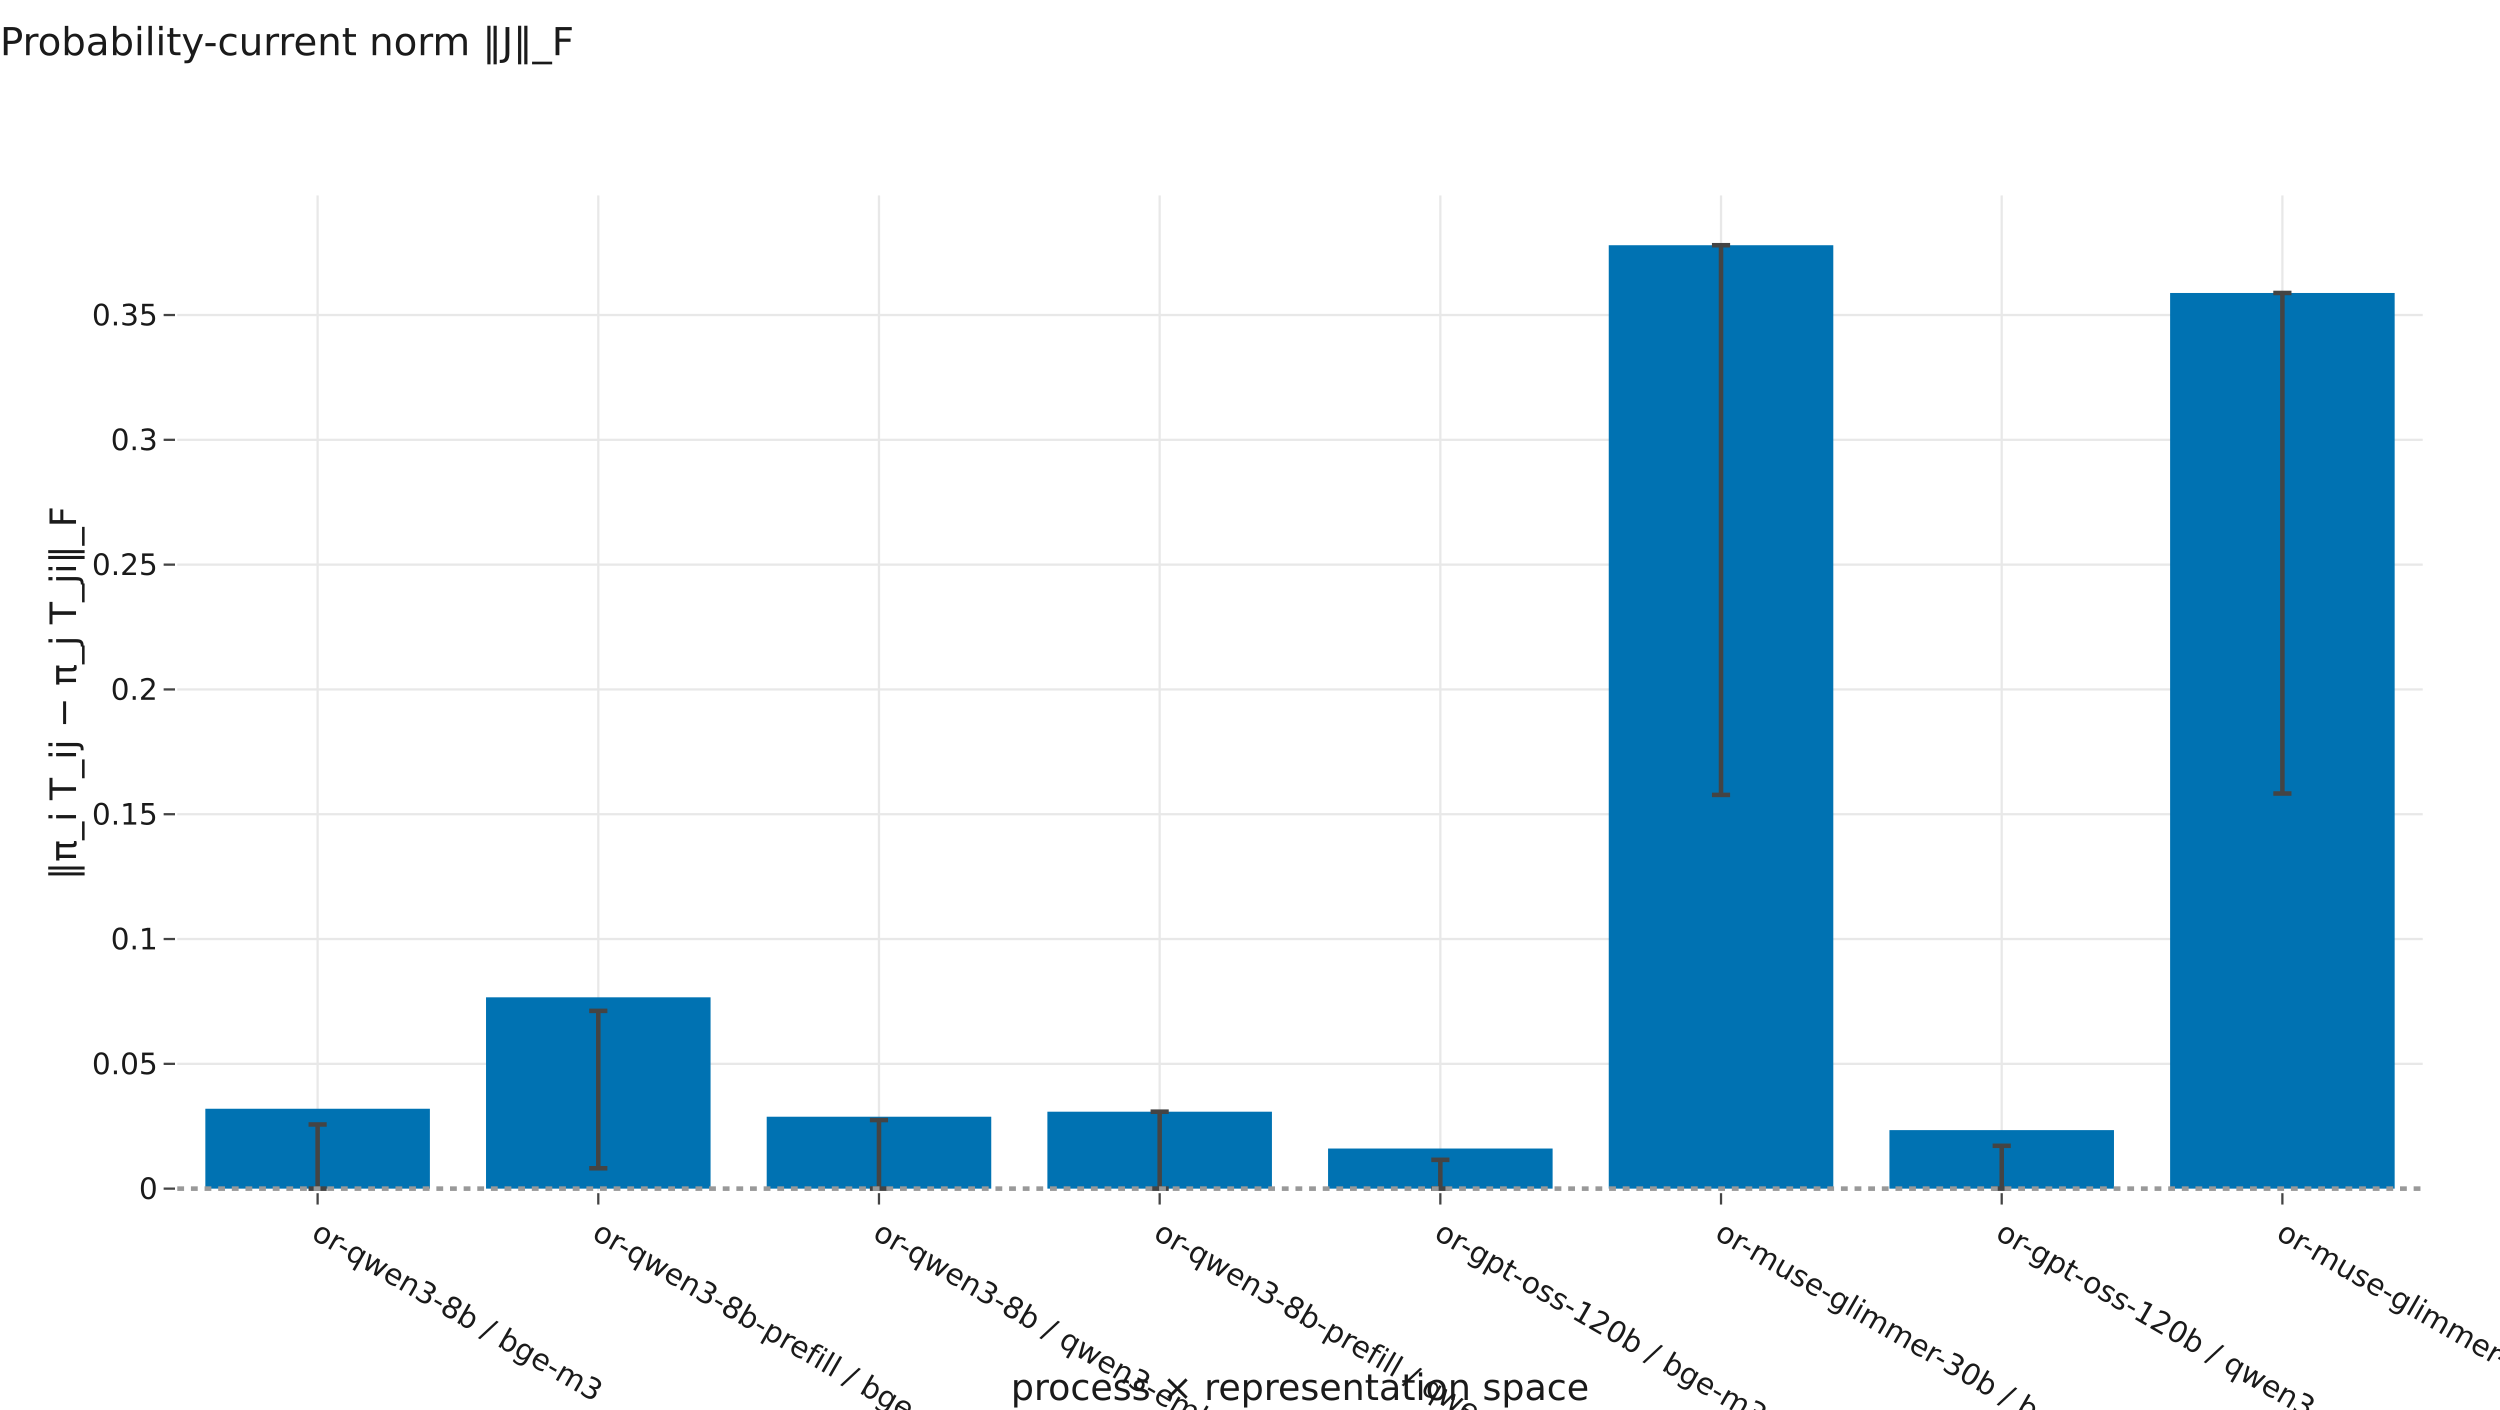
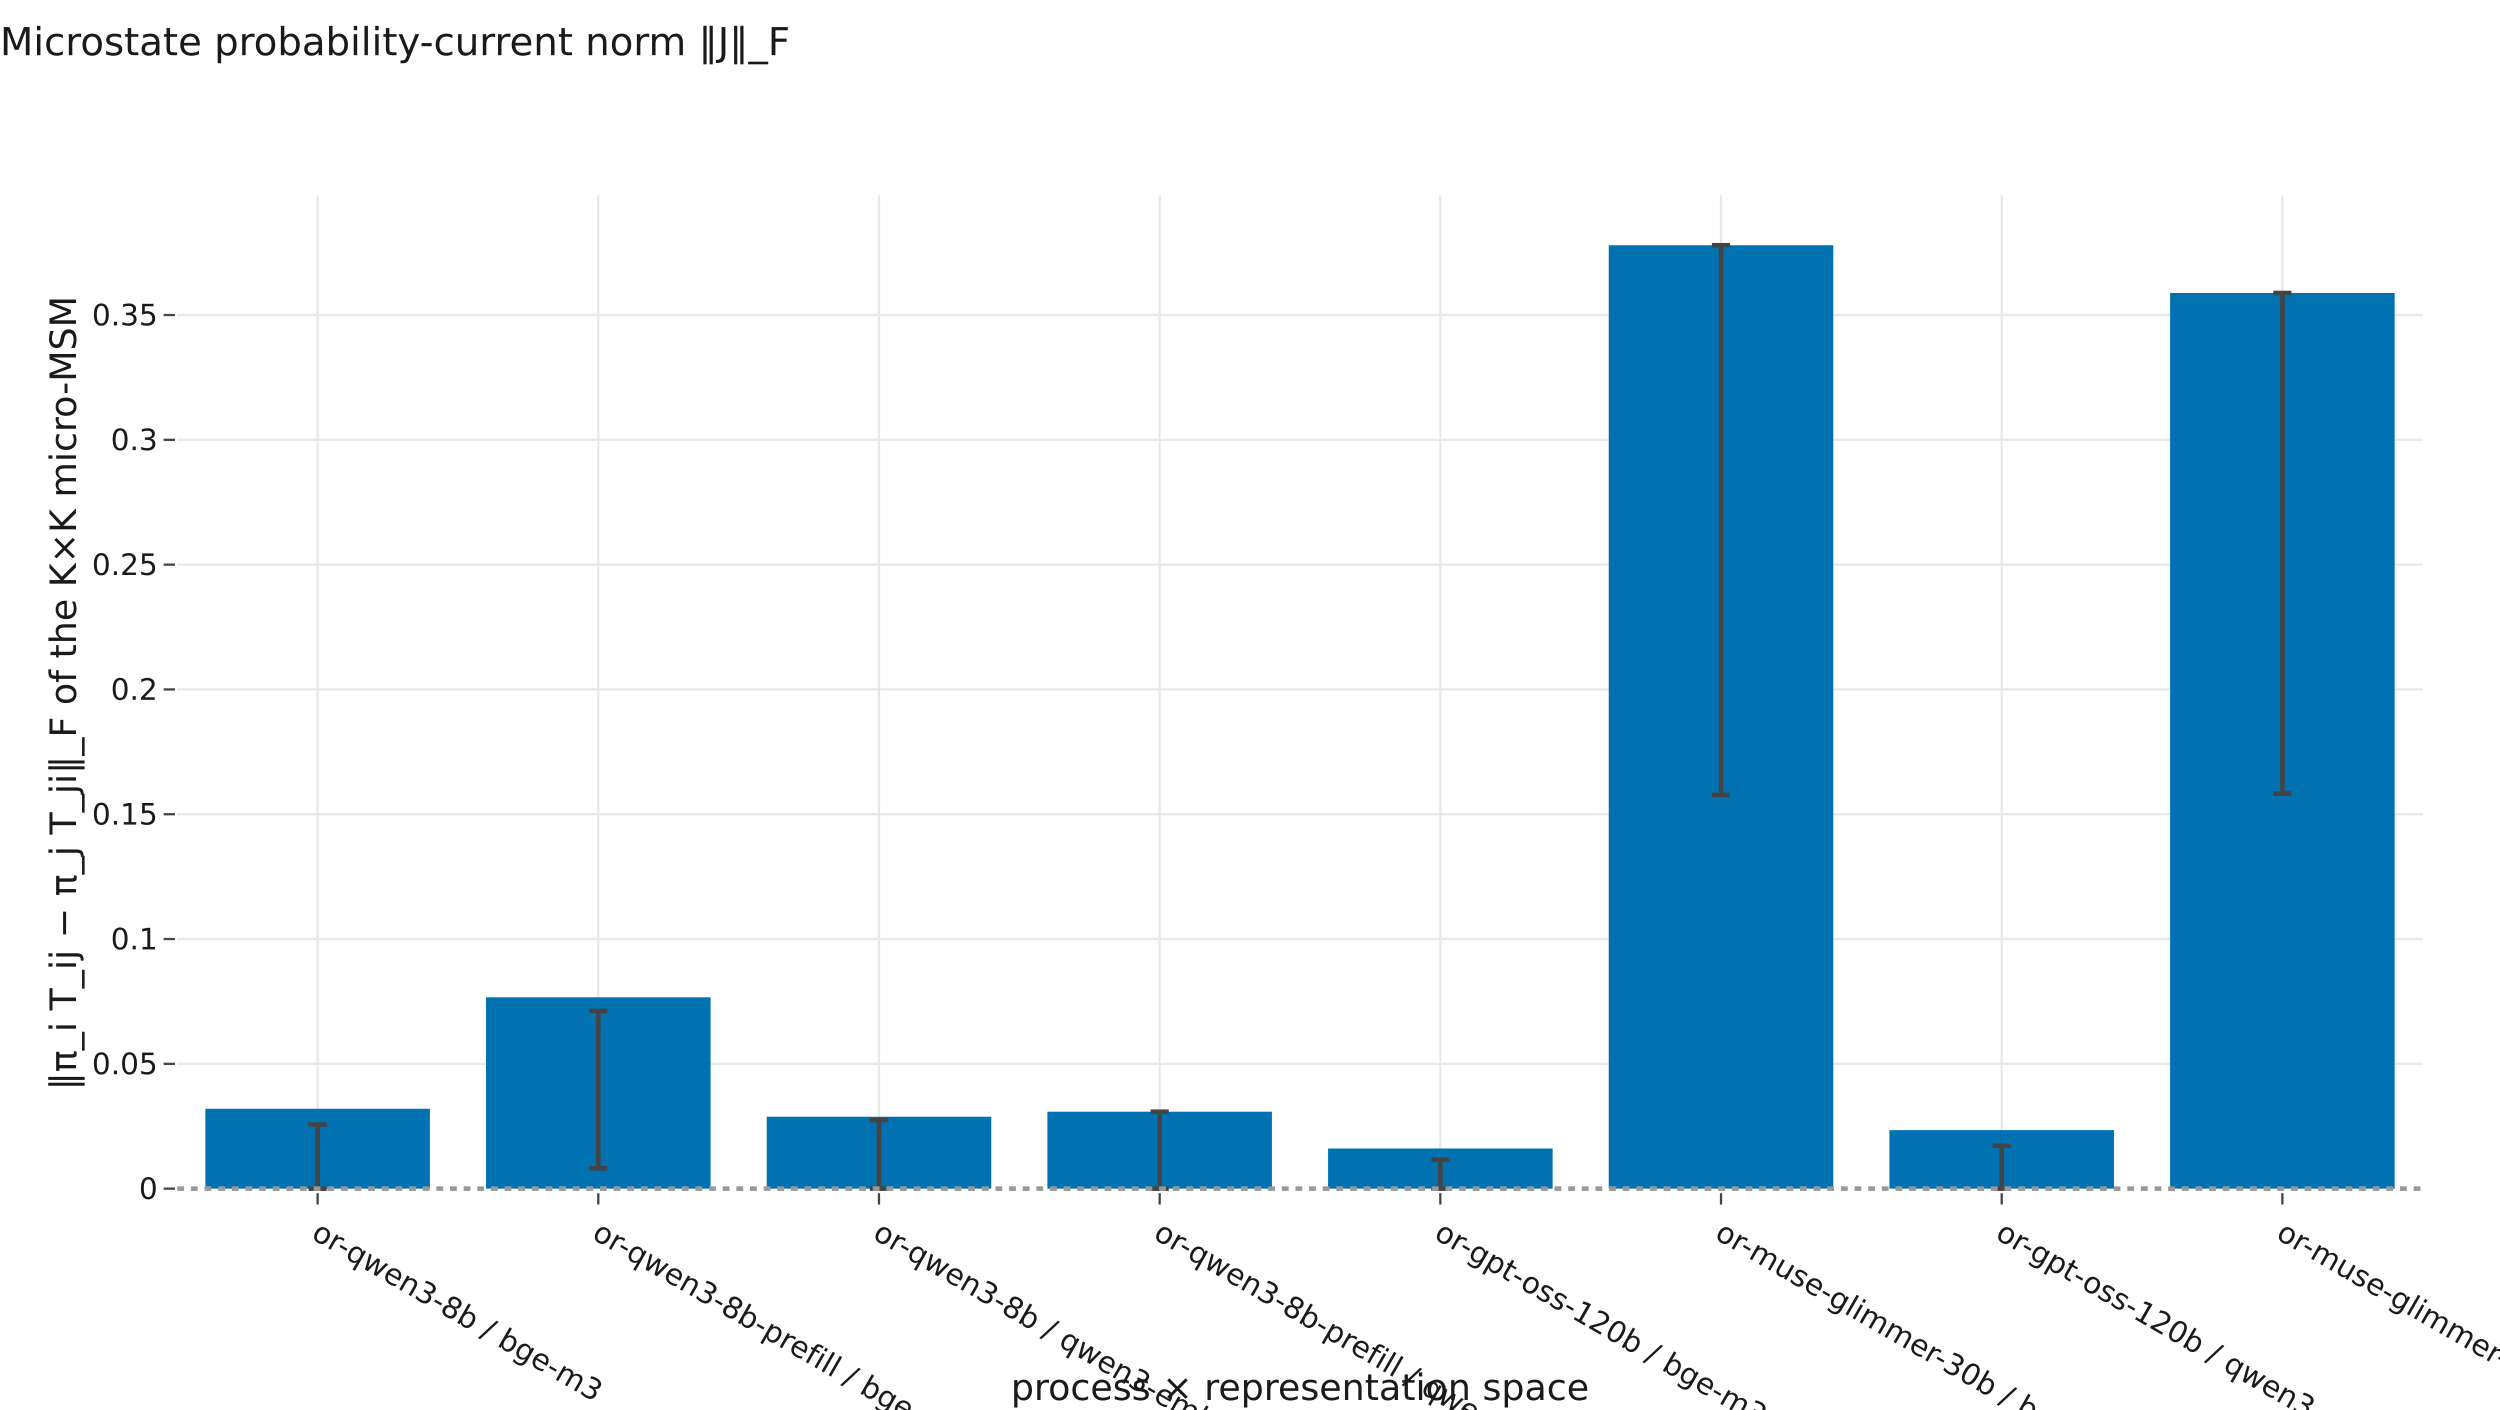
<svg xmlns="http://www.w3.org/2000/svg" class="main-svg" width="2200" height="1240" style="" viewBox="0 0 1100 620">
  <rect x="0" y="0" width="1100" height="620" style="fill: rgb(255, 255, 255); fill-opacity: 1;" />
-   <defs id="defs-987213">
+   <defs id="defs-9b6909">
    <g class="clips">
-       <clipPath id="clip987213xyplot" class="plotclip">
+       <clipPath id="clip9b6909xyplot" class="plotclip">
        <rect width="988" height="438" />
      </clipPath>
-       <clipPath class="axesclip" id="clip987213x">
+       <clipPath class="axesclip" id="clip9b6909x">
        <rect x="78" y="0" width="988" height="620" />
      </clipPath>
-       <clipPath class="axesclip" id="clip987213y">
+       <clipPath class="axesclip" id="clip9b6909y">
        <rect x="0" y="86" width="1100" height="438" />
      </clipPath>
-       <clipPath class="axesclip" id="clip987213xy">
+       <clipPath class="axesclip" id="clip9b6909xy">
        <rect x="78" y="86" width="988" height="438" />
      </clipPath>
    </g>
    <g class="gradients" />
    <g class="patterns" />
  </defs>
  <g class="bglayer" />
  <g class="layer-below">
    <g class="imagelayer" />
    <g class="shapelayer" />
  </g>
  <g class="cartesianlayer">
    <g class="subplot xy">
      <g class="layer-subplot">
        <g class="shapelayer" />
        <g class="imagelayer" />
      </g>
      <g class="minor-gridlayer">
        <g class="x" />
        <g class="y" />
      </g>
      <g class="gridlayer">
        <g class="x">
          <path class="xgrid crisp" transform="translate(139.75,0)" d="M0,86v438" style="stroke: rgb(232, 232, 232); stroke-opacity: 1; stroke-width: 1px;" />
          <path class="xgrid crisp" transform="translate(263.25,0)" d="M0,86v438" style="stroke: rgb(232, 232, 232); stroke-opacity: 1; stroke-width: 1px;" />
          <path class="xgrid crisp" transform="translate(386.75,0)" d="M0,86v438" style="stroke: rgb(232, 232, 232); stroke-opacity: 1; stroke-width: 1px;" />
          <path class="xgrid crisp" transform="translate(510.25,0)" d="M0,86v438" style="stroke: rgb(232, 232, 232); stroke-opacity: 1; stroke-width: 1px;" />
          <path class="xgrid crisp" transform="translate(633.75,0)" d="M0,86v438" style="stroke: rgb(232, 232, 232); stroke-opacity: 1; stroke-width: 1px;" />
          <path class="xgrid crisp" transform="translate(757.25,0)" d="M0,86v438" style="stroke: rgb(232, 232, 232); stroke-opacity: 1; stroke-width: 1px;" />
          <path class="xgrid crisp" transform="translate(880.75,0)" d="M0,86v438" style="stroke: rgb(232, 232, 232); stroke-opacity: 1; stroke-width: 1px;" />
          <path class="xgrid crisp" transform="translate(1004.25,0)" d="M0,86v438" style="stroke: rgb(232, 232, 232); stroke-opacity: 1; stroke-width: 1px;" />
        </g>
        <g class="y">
          <path class="ygrid crisp" transform="translate(0,468.09)" d="M78,0h988" style="stroke: rgb(232, 232, 232); stroke-opacity: 1; stroke-width: 1px;" />
          <path class="ygrid crisp" transform="translate(0,413.17)" d="M78,0h988" style="stroke: rgb(232, 232, 232); stroke-opacity: 1; stroke-width: 1px;" />
          <path class="ygrid crisp" transform="translate(0,358.26)" d="M78,0h988" style="stroke: rgb(232, 232, 232); stroke-opacity: 1; stroke-width: 1px;" />
          <path class="ygrid crisp" transform="translate(0,303.35)" d="M78,0h988" style="stroke: rgb(232, 232, 232); stroke-opacity: 1; stroke-width: 1px;" />
          <path class="ygrid crisp" transform="translate(0,248.44)" d="M78,0h988" style="stroke: rgb(232, 232, 232); stroke-opacity: 1; stroke-width: 1px;" />
          <path class="ygrid crisp" transform="translate(0,193.52)" d="M78,0h988" style="stroke: rgb(232, 232, 232); stroke-opacity: 1; stroke-width: 1px;" />
          <path class="ygrid crisp" transform="translate(0,138.61)" d="M78,0h988" style="stroke: rgb(232, 232, 232); stroke-opacity: 1; stroke-width: 1px;" />
        </g>
      </g>
      <g class="zerolinelayer" />
      <g class="layer-between">
        <g class="shapelayer" />
        <g class="imagelayer" />
      </g>
      <path class="xlines-below" />
      <path class="ylines-below" />
      <g class="overlines-below" />
      <g class="xaxislayer-below" />
      <g class="yaxislayer-below" />
      <g class="overaxes-below" />
      <g class="overplot">
-         <g class="xy" transform="translate(78,86)" clip-path="url(#clip987213xyplot)">
+         <g class="xy" transform="translate(78,86)" clip-path="url(#clip9b6909xyplot)">
          <g class="barlayer mlayer">
            <g class="trace bars" style="opacity: 1;">
              <g class="points">
                <g class="point">
                  <path d="M12.35,437V401.85H111.15V437Z" style="vector-effect: none; opacity: 1; stroke-width: 0px; fill: rgb(0, 114, 178); fill-opacity: 1;" />
                </g>
                <g class="point">
                  <path d="M135.85,437V352.82H234.65V437Z" style="vector-effect: none; opacity: 1; stroke-width: 0px; fill: rgb(0, 114, 178); fill-opacity: 1;" />
                </g>
                <g class="point">
                  <path d="M259.35,437V405.36H358.15V437Z" style="vector-effect: none; opacity: 1; stroke-width: 0px; fill: rgb(0, 114, 178); fill-opacity: 1;" />
                </g>
                <g class="point">
                  <path d="M382.85,437V403.15H481.65V437Z" style="vector-effect: none; opacity: 1; stroke-width: 0px; fill: rgb(0, 114, 178); fill-opacity: 1;" />
                </g>
                <g class="point">
                  <path d="M506.35,437V419.35H605.15V437Z" style="vector-effect: none; opacity: 1; stroke-width: 0px; fill: rgb(0, 114, 178); fill-opacity: 1;" />
                </g>
                <g class="point">
                  <path d="M629.85,437V21.9H728.65V437Z" style="vector-effect: none; opacity: 1; stroke-width: 0px; fill: rgb(0, 114, 178); fill-opacity: 1;" />
                </g>
                <g class="point">
                  <path d="M753.35,437V411.25H852.15V437Z" style="vector-effect: none; opacity: 1; stroke-width: 0px; fill: rgb(0, 114, 178); fill-opacity: 1;" />
                </g>
                <g class="point">
                  <path d="M876.85,437V42.91H975.65V437Z" style="vector-effect: none; opacity: 1; stroke-width: 0px; fill: rgb(0, 114, 178); fill-opacity: 1;" />
                </g>
              </g>
              <g class="errorbar">
                <path class="yerror" d="M57.75,408.77h8m-4,0V437m-4,0h8" style="vector-effect: none; stroke-width: 2px; stroke: rgb(68, 68, 68); stroke-opacity: 1;" />
              </g>
              <g class="errorbar">
                <path class="yerror" d="M181.25,358.78h8m-4,0V428.04m-4,0h8" style="vector-effect: none; stroke-width: 2px; stroke: rgb(68, 68, 68); stroke-opacity: 1;" />
              </g>
              <g class="errorbar">
                <path class="yerror" d="M304.75,406.83h8m-4,0V437m-4,0h8" style="vector-effect: none; stroke-width: 2px; stroke: rgb(68, 68, 68); stroke-opacity: 1;" />
              </g>
              <g class="errorbar">
                <path class="yerror" d="M428.25,403.15h8m-4,0V437m-4,0h8" style="vector-effect: none; stroke-width: 2px; stroke: rgb(68, 68, 68); stroke-opacity: 1;" />
              </g>
              <g class="errorbar">
                <path class="yerror" d="M551.75,424.33h8m-4,0V437m-4,0h8" style="vector-effect: none; stroke-width: 2px; stroke: rgb(68, 68, 68); stroke-opacity: 1;" />
              </g>
              <g class="errorbar">
                <path class="yerror" d="M675.25,21.9h8m-4,0V263.76m-4,0h8" style="vector-effect: none; stroke-width: 2px; stroke: rgb(68, 68, 68); stroke-opacity: 1;" />
              </g>
              <g class="errorbar">
                <path class="yerror" d="M798.75,418.14h8m-4,0V437m-4,0h8" style="vector-effect: none; stroke-width: 2px; stroke: rgb(68, 68, 68); stroke-opacity: 1;" />
              </g>
              <g class="errorbar">
                <path class="yerror" d="M922.25,42.91h8m-4,0V263.15m-4,0h8" style="vector-effect: none; stroke-width: 2px; stroke: rgb(68, 68, 68); stroke-opacity: 1;" />
              </g>
            </g>
          </g>
        </g>
      </g>
      <g class="zerolinelayer-above" />
      <path class="xlines-above crisp" d="" style="fill: none; stroke-width: 1px; stroke: rgb(0, 0, 0); stroke-opacity: 0;" />
      <path class="ylines-above crisp" d="" style="fill: none; stroke-width: 1px; stroke: rgb(0, 0, 0); stroke-opacity: 0;" />
      <g class="overlines-above" />
      <g class="xaxislayer-above">
        <path class="xtick ticks crisp" d="M0,525v5" transform="translate(139.75,0)" style="stroke: rgb(68, 68, 68); stroke-opacity: 1; stroke-width: 1px;" />
        <path class="xtick ticks crisp" d="M0,525v5" transform="translate(263.25,0)" style="stroke: rgb(68, 68, 68); stroke-opacity: 1; stroke-width: 1px;" />
        <path class="xtick ticks crisp" d="M0,525v5" transform="translate(386.75,0)" style="stroke: rgb(68, 68, 68); stroke-opacity: 1; stroke-width: 1px;" />
        <path class="xtick ticks crisp" d="M0,525v5" transform="translate(510.25,0)" style="stroke: rgb(68, 68, 68); stroke-opacity: 1; stroke-width: 1px;" />
        <path class="xtick ticks crisp" d="M0,525v5" transform="translate(633.75,0)" style="stroke: rgb(68, 68, 68); stroke-opacity: 1; stroke-width: 1px;" />
        <path class="xtick ticks crisp" d="M0,525v5" transform="translate(757.25,0)" style="stroke: rgb(68, 68, 68); stroke-opacity: 1; stroke-width: 1px;" />
        <path class="xtick ticks crisp" d="M0,525v5" transform="translate(880.75,0)" style="stroke: rgb(68, 68, 68); stroke-opacity: 1; stroke-width: 1px;" />
        <path class="xtick ticks crisp" d="M0,525v5" transform="translate(1004.25,0)" style="stroke: rgb(68, 68, 68); stroke-opacity: 1; stroke-width: 1px;" />
        <g class="xtick">
          <text text-anchor="start" x="0" y="545.6" transform="translate(139.75,0) rotate(30,0,539.1)" style="font-family: 'DejaVu Sans', 'Segoe UI', Helvetica, Arial, sans-serif; font-size: 13px; fill: rgb(26, 26, 26); fill-opacity: 1; white-space: pre;">or-qwen3-8b / bge-m3</text>
        </g>
        <g class="xtick">
          <text text-anchor="start" x="0" y="545.6" transform="translate(263.25,0) rotate(30,0,539.1)" style="font-family: 'DejaVu Sans', 'Segoe UI', Helvetica, Arial, sans-serif; font-size: 13px; fill: rgb(26, 26, 26); fill-opacity: 1; white-space: pre;">or-qwen3-8b-prefill / bge-m3</text>
        </g>
        <g class="xtick">
          <text text-anchor="start" x="0" y="545.6" transform="translate(386.75,0) rotate(30,0,539.1)" style="font-family: 'DejaVu Sans', 'Segoe UI', Helvetica, Arial, sans-serif; font-size: 13px; fill: rgb(26, 26, 26); fill-opacity: 1; white-space: pre;">or-qwen3-8b / qwen3-embed-8b</text>
        </g>
        <g class="xtick">
          <text text-anchor="start" x="0" y="545.6" transform="translate(510.25,0) rotate(30,0,539.1)" style="font-family: 'DejaVu Sans', 'Segoe UI', Helvetica, Arial, sans-serif; font-size: 13px; fill: rgb(26, 26, 26); fill-opacity: 1; white-space: pre;">or-qwen3-8b-prefill / qwen3-embed-8b</text>
        </g>
        <g class="xtick">
          <text text-anchor="start" x="0" y="545.6" transform="translate(633.75,0) rotate(30,0,539.1)" style="font-family: 'DejaVu Sans', 'Segoe UI', Helvetica, Arial, sans-serif; font-size: 13px; fill: rgb(26, 26, 26); fill-opacity: 1; white-space: pre;">or-gpt-oss-120b / bge-m3</text>
        </g>
        <g class="xtick">
          <text text-anchor="start" x="0" y="545.6" transform="translate(757.25,0) rotate(30,0,539.1)" style="font-family: 'DejaVu Sans', 'Segoe UI', Helvetica, Arial, sans-serif; font-size: 13px; fill: rgb(26, 26, 26); fill-opacity: 1; white-space: pre;">or-muse-glimmer-30b / bge-m3</text>
        </g>
        <g class="xtick">
          <text text-anchor="start" x="0" y="545.6" transform="translate(880.75,0) rotate(30,0,539.1)" style="font-family: 'DejaVu Sans', 'Segoe UI', Helvetica, Arial, sans-serif; font-size: 13px; fill: rgb(26, 26, 26); fill-opacity: 1; white-space: pre;">or-gpt-oss-120b / qwen3-embed-8b</text>
        </g>
        <g class="xtick">
          <text text-anchor="start" x="0" y="545.6" transform="translate(1004.25,0) rotate(30,0,539.1)" style="font-family: 'DejaVu Sans', 'Segoe UI', Helvetica, Arial, sans-serif; font-size: 13px; fill: rgb(26, 26, 26); fill-opacity: 1; white-space: pre;">or-muse-glimmer-30b / qwen3-embed-8b</text>
        </g>
      </g>
      <g class="yaxislayer-above">
        <path class="ytick ticks crisp" d="M77,0h-5" transform="translate(0,523)" style="stroke: rgb(68, 68, 68); stroke-opacity: 1; stroke-width: 1px;" />
        <path class="ytick ticks crisp" d="M77,0h-5" transform="translate(0,468.09)" style="stroke: rgb(68, 68, 68); stroke-opacity: 1; stroke-width: 1px;" />
        <path class="ytick ticks crisp" d="M77,0h-5" transform="translate(0,413.17)" style="stroke: rgb(68, 68, 68); stroke-opacity: 1; stroke-width: 1px;" />
        <path class="ytick ticks crisp" d="M77,0h-5" transform="translate(0,358.26)" style="stroke: rgb(68, 68, 68); stroke-opacity: 1; stroke-width: 1px;" />
        <path class="ytick ticks crisp" d="M77,0h-5" transform="translate(0,303.35)" style="stroke: rgb(68, 68, 68); stroke-opacity: 1; stroke-width: 1px;" />
        <path class="ytick ticks crisp" d="M77,0h-5" transform="translate(0,248.44)" style="stroke: rgb(68, 68, 68); stroke-opacity: 1; stroke-width: 1px;" />
        <path class="ytick ticks crisp" d="M77,0h-5" transform="translate(0,193.52)" style="stroke: rgb(68, 68, 68); stroke-opacity: 1; stroke-width: 1px;" />
        <path class="ytick ticks crisp" d="M77,0h-5" transform="translate(0,138.61)" style="stroke: rgb(68, 68, 68); stroke-opacity: 1; stroke-width: 1px;" />
        <g class="ytick">
          <text text-anchor="end" x="69.4" y="4.55" transform="translate(0,523)" style="font-family: 'DejaVu Sans', 'Segoe UI', Helvetica, Arial, sans-serif; font-size: 13px; fill: rgb(26, 26, 26); fill-opacity: 1; white-space: pre;">0</text>
        </g>
        <g class="ytick">
          <text text-anchor="end" x="69.4" y="4.55" style="font-family: 'DejaVu Sans', 'Segoe UI', Helvetica, Arial, sans-serif; font-size: 13px; fill: rgb(26, 26, 26); fill-opacity: 1; white-space: pre;" transform="translate(0,468.09)">0.05</text>
        </g>
        <g class="ytick">
          <text text-anchor="end" x="69.4" y="4.55" style="font-family: 'DejaVu Sans', 'Segoe UI', Helvetica, Arial, sans-serif; font-size: 13px; fill: rgb(26, 26, 26); fill-opacity: 1; white-space: pre;" transform="translate(0,413.17)">0.1</text>
        </g>
        <g class="ytick">
          <text text-anchor="end" x="69.4" y="4.55" style="font-family: 'DejaVu Sans', 'Segoe UI', Helvetica, Arial, sans-serif; font-size: 13px; fill: rgb(26, 26, 26); fill-opacity: 1; white-space: pre;" transform="translate(0,358.26)">0.15</text>
        </g>
        <g class="ytick">
          <text text-anchor="end" x="69.4" y="4.55" style="font-family: 'DejaVu Sans', 'Segoe UI', Helvetica, Arial, sans-serif; font-size: 13px; fill: rgb(26, 26, 26); fill-opacity: 1; white-space: pre;" transform="translate(0,303.35)">0.2</text>
        </g>
        <g class="ytick">
          <text text-anchor="end" x="69.4" y="4.55" style="font-family: 'DejaVu Sans', 'Segoe UI', Helvetica, Arial, sans-serif; font-size: 13px; fill: rgb(26, 26, 26); fill-opacity: 1; white-space: pre;" transform="translate(0,248.44)">0.25</text>
        </g>
        <g class="ytick">
          <text text-anchor="end" x="69.4" y="4.55" style="font-family: 'DejaVu Sans', 'Segoe UI', Helvetica, Arial, sans-serif; font-size: 13px; fill: rgb(26, 26, 26); fill-opacity: 1; white-space: pre;" transform="translate(0,193.52)">0.3</text>
        </g>
        <g class="ytick">
          <text text-anchor="end" x="69.4" y="4.55" style="font-family: 'DejaVu Sans', 'Segoe UI', Helvetica, Arial, sans-serif; font-size: 13px; fill: rgb(26, 26, 26); fill-opacity: 1; white-space: pre;" transform="translate(0,138.61)">0.35</text>
        </g>
      </g>
      <g class="overaxes-above" />
    </g>
  </g>
  <g class="polarlayer" />
  <g class="smithlayer" />
  <g class="ternarylayer" />
  <g class="geolayer" />
  <g class="funnelarealayer" />
  <g class="pielayer" />
  <g class="iciclelayer" />
  <g class="treemaplayer" />
  <g class="sunburstlayer" />
  <g class="glimages" />
-   <defs id="topdefs-987213">
+   <defs id="topdefs-9b6909">
    <g class="clips" />
  </defs>
  <g class="layer-above">
    <g class="imagelayer" />
    <g class="shapelayer">
-       <g class="shape-group" data-index="0" clip-path="url(#clip987213y)">
+       <g class="shape-group" data-index="0" clip-path="url(#clip9b6909y)">
        <path data-index="0" fill-rule="evenodd" d="M78,523L1066,523" style="opacity: 1; stroke: rgb(153, 153, 153); stroke-opacity: 1; fill: rgb(0, 0, 0); fill-opacity: 0; stroke-dasharray: 3px, 3px; stroke-width: 2px;" />
      </g>
    </g>
  </g>
  <g class="infolayer">
    <g class="g-gtitle">
-       <text class="gtitle" x="0" y="12.4" text-anchor="start" dy="0.7em" style="opacity: 1; font-family: 'DejaVu Sans', 'Segoe UI', Helvetica, Arial, sans-serif; font-size: 17px; fill: rgb(26, 26, 26); fill-opacity: 1; white-space: pre;">Probability-current norm ‖J‖_F</text>
+       <text class="gtitle" x="0" y="12.4" text-anchor="start" dy="0.7em" style="opacity: 1; font-family: 'DejaVu Sans', 'Segoe UI', Helvetica, Arial, sans-serif; font-size: 17px; fill: rgb(26, 26, 26); fill-opacity: 1; white-space: pre;">Microstate probability-current norm ‖J‖_F</text>
    </g>
    <g class="g-xtitle" transform="translate(0,34)">
      <text class="xtitle" x="572" y="582" text-anchor="middle" style="opacity: 1; font-family: 'DejaVu Sans', 'Segoe UI', Helvetica, Arial, sans-serif; font-size: 16px; fill: rgb(26, 26, 26); fill-opacity: 1; white-space: pre;">process × representation space</text>
    </g>
    <g class="g-ytitle" transform="translate(-2.552734,0)">
-       <text class="ytitle" transform="rotate(-90,36,305)" x="36" y="305" text-anchor="middle" style="opacity: 1; font-family: 'DejaVu Sans', 'Segoe UI', Helvetica, Arial, sans-serif; font-size: 16px; fill: rgb(26, 26, 26); fill-opacity: 1; white-space: pre;">‖π_i T_ij − π_j T_ji‖_F</text>
+       <text class="ytitle" transform="rotate(-90,36,305)" x="36" y="305" text-anchor="middle" style="opacity: 1; font-family: 'DejaVu Sans', 'Segoe UI', Helvetica, Arial, sans-serif; font-size: 16px; fill: rgb(26, 26, 26); fill-opacity: 1; white-space: pre;">‖π_i T_ij − π_j T_ji‖_F of the K×K micro-MSM</text>
    </g>
  </g>
</svg>
